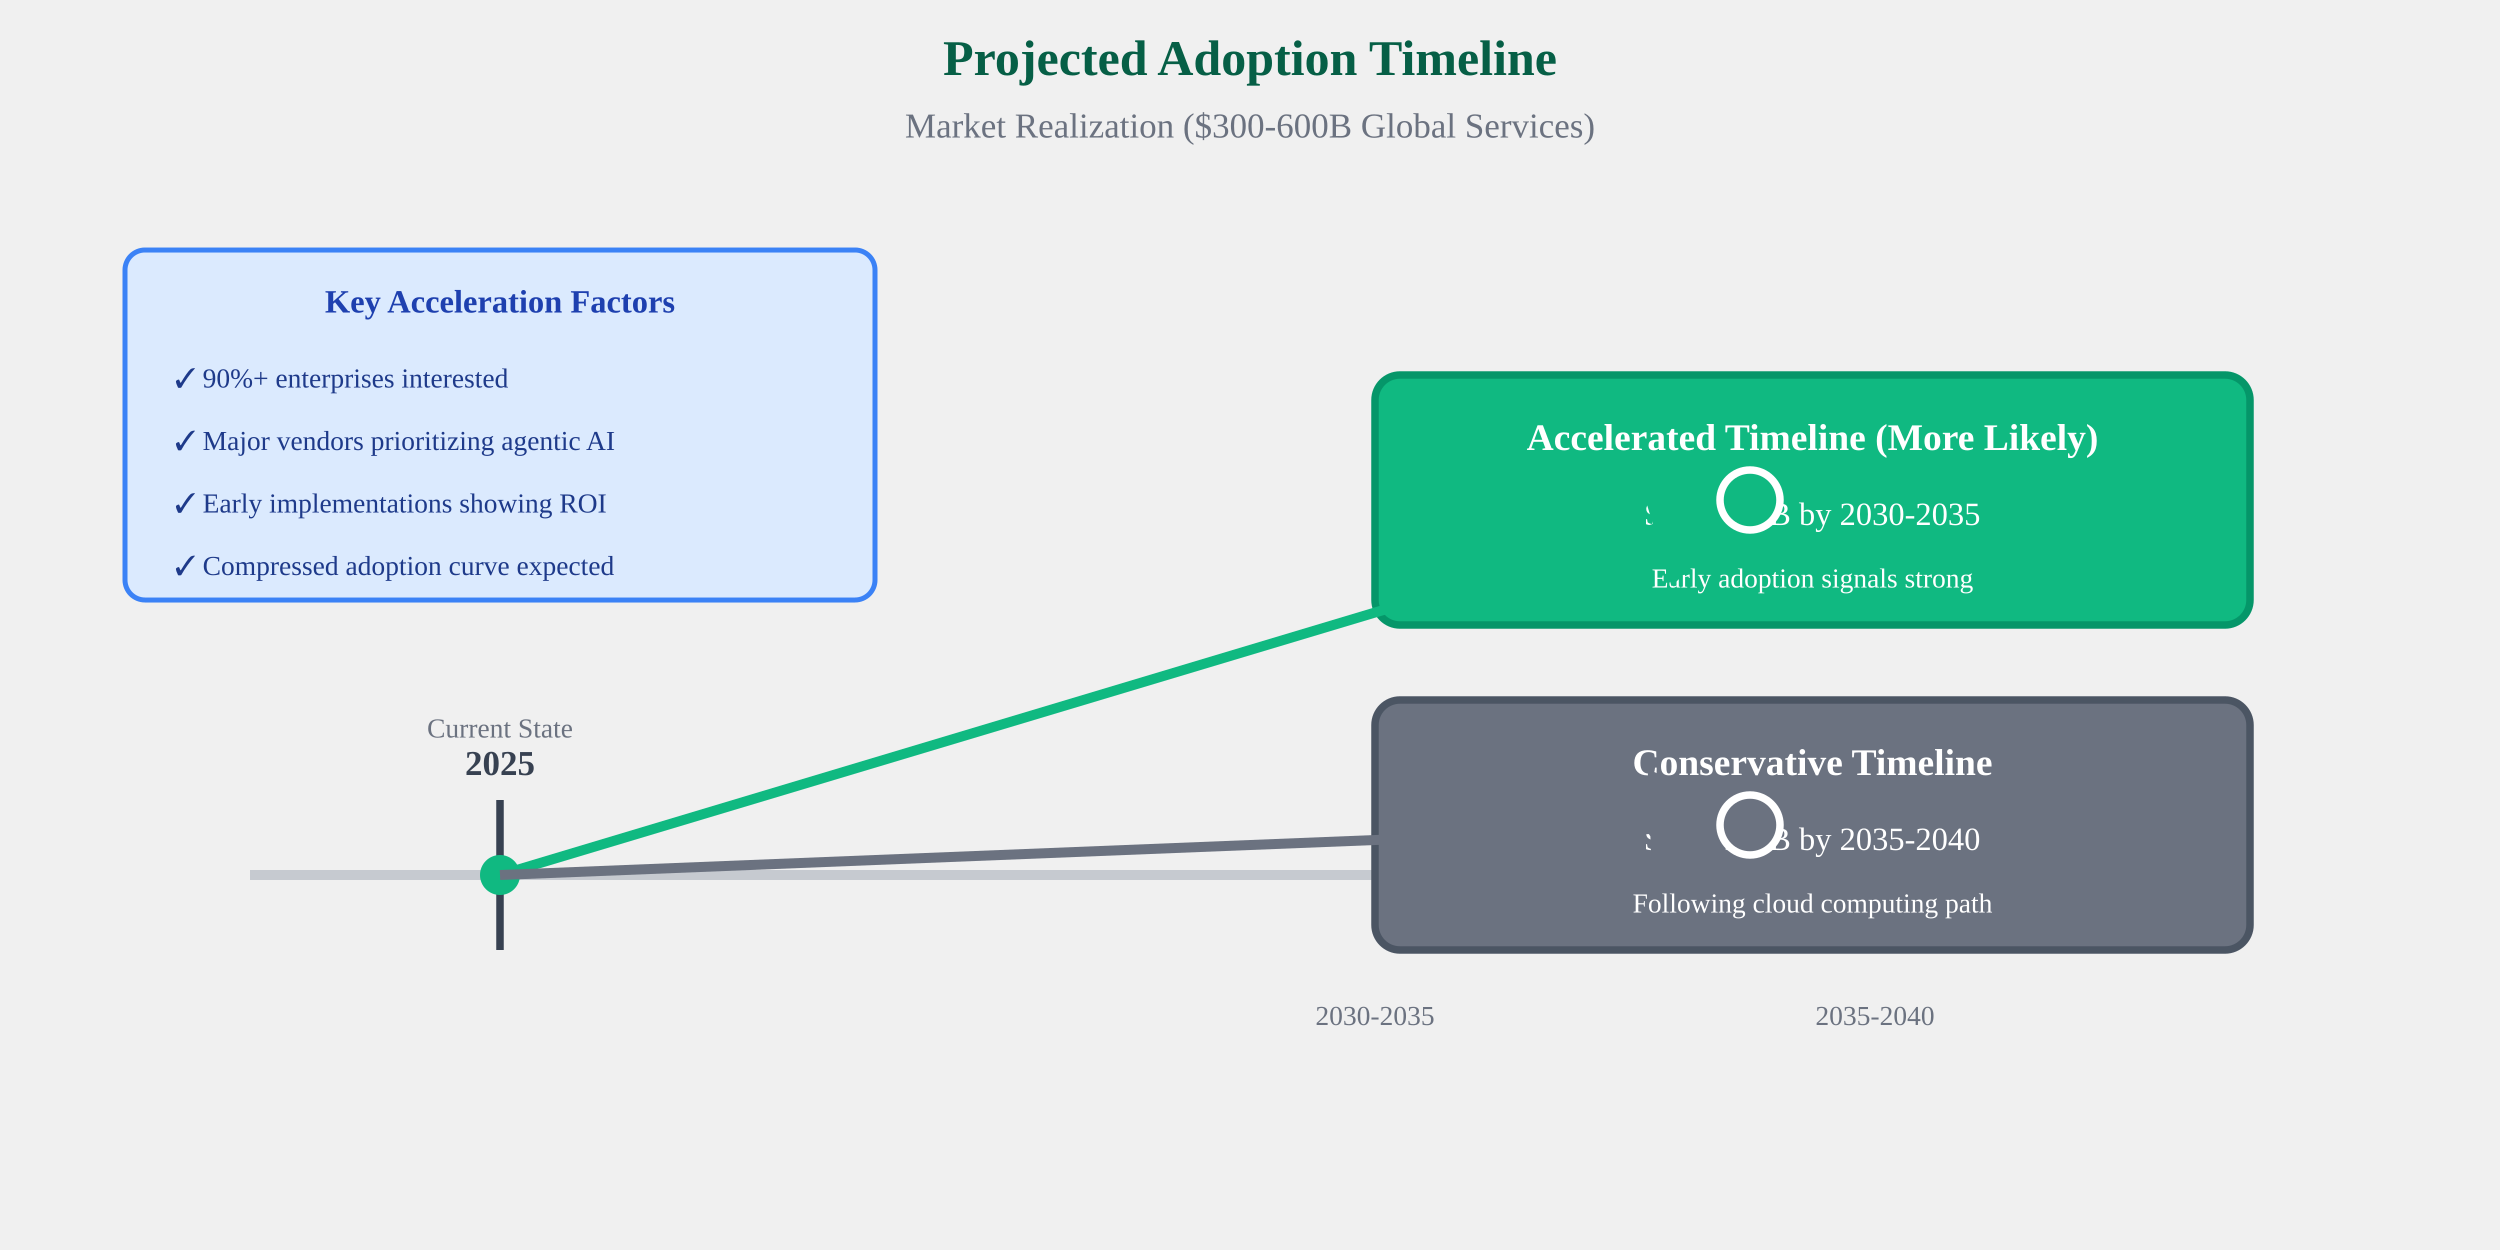
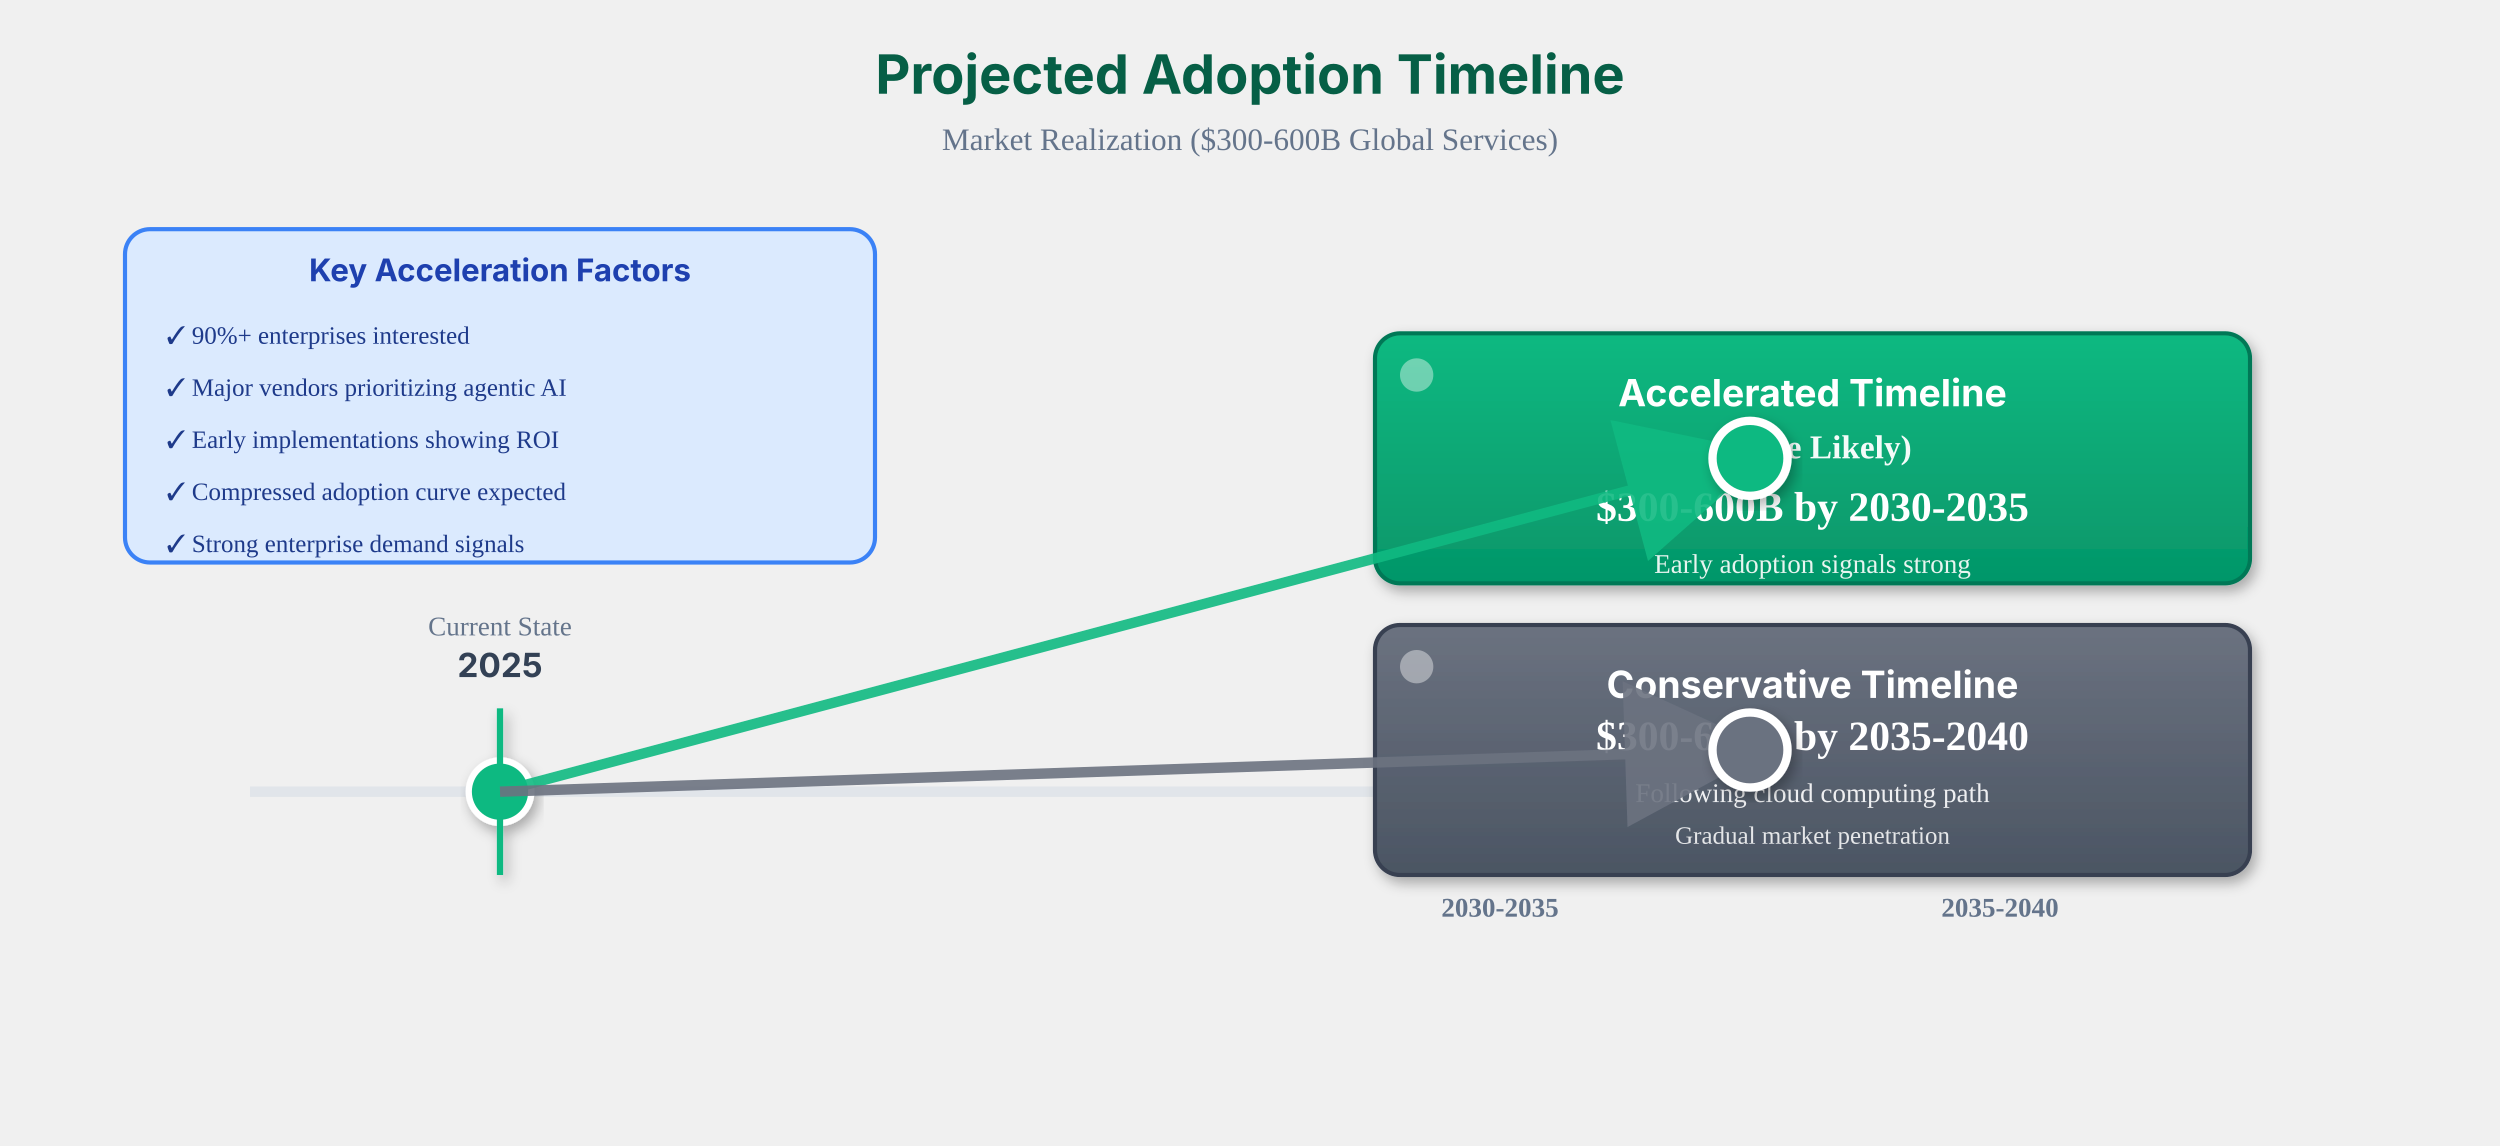
- <svg xmlns="http://www.w3.org/2000/svg" viewBox="0 0 1000 500" style="max-width: 100%; height: auto;">
-   <text x="500" y="30" text-anchor="middle" fill="#065f46" font-size="20" font-weight="bold">Projected Adoption Timeline</text>
-   <text x="500" y="55" text-anchor="middle" fill="#6b7280" font-size="14">Market Realization ($300-600B Global Services)</text>
-   <line x1="100" y1="350" x2="900" y2="350" stroke="#9ca3af" stroke-width="4" opacity="0.5" />
-   <line x1="200" y1="320" x2="200" y2="380" stroke="#374151" stroke-width="3" />
-   <circle cx="200" cy="350" r="8" fill="#10b981" />
-   <text x="200" y="310" text-anchor="middle" fill="#374151" font-size="14" font-weight="bold">2025</text>
-   <text x="200" y="295" text-anchor="middle" fill="#6b7280" font-size="11">Current State</text>
-   <rect x="50" y="100" width="300" height="140" rx="8" fill="#dbeafe" stroke="#3b82f6" stroke-width="2" />
-   <text x="200" y="125" text-anchor="middle" fill="#1e40af" font-size="13" font-weight="bold">Key Acceleration Factors</text>
-   <text x="70" y="155" fill="#1e3a8a" font-size="11">✓ 90%+ enterprises interested</text>
-   <text x="70" y="180" fill="#1e3a8a" font-size="11">✓ Major vendors prioritizing agentic AI</text>
-   <text x="70" y="205" fill="#1e3a8a" font-size="11">✓ Early implementations showing ROI</text>
-   <text x="70" y="230" fill="#1e3a8a" font-size="11">✓ Compressed adoption curve expected</text>
-   <rect x="550" y="150" width="350" height="100" rx="10" fill="#10b981" stroke="#059669" stroke-width="3" />
-   <text x="725" y="180" text-anchor="middle" fill="white" font-size="15" font-weight="bold">Accelerated Timeline (More Likely)</text>
-   <text x="725" y="210" text-anchor="middle" fill="white" font-size="13">$300-600B by 2030-2035</text>
-   <text x="725" y="235" text-anchor="middle" fill="white" font-size="11">Early adoption signals strong</text>
-   <rect x="550" y="280" width="350" height="100" rx="10" fill="#6b7280" stroke="#4b5563" stroke-width="3" />
-   <text x="725" y="310" text-anchor="middle" fill="white" font-size="15" font-weight="bold">Conservative Timeline</text>
-   <text x="725" y="340" text-anchor="middle" fill="white" font-size="13">$300-600B by 2035-2040</text>
-   <text x="725" y="365" text-anchor="middle" fill="white" font-size="11">Following cloud computing path</text>
-   <path d="M 200 350 L 700 200" stroke="#10b981" stroke-width="4" fill="none" marker-end="url(#arrow-green)" />
-   <path d="M 200 350 L 700 330" stroke="#6b7280" stroke-width="4" fill="none" marker-end="url(#arrow-gray)" />
+ <svg xmlns="http://www.w3.org/2000/svg" viewBox="0 0 1200 550" style="max-width: 100%; height: auto; background: linear-gradient(135deg, #f0fdf4 0%, #ffffff 100%);">
  <defs>
-     <marker id="arrow-green" markerWidth="12" markerHeight="12" refX="10" refY="6" orient="auto">
-       <polygon points="0 0, 12 6, 0 12" fill="#10b981" />
+     <linearGradient id="accelGrad" x1="0%" y1="0%" x2="0%" y2="100%">
+       <stop offset="0%" style="stop-color:#10b981;stop-opacity:1" />
+       <stop offset="100%" style="stop-color:#059669;stop-opacity:1" />
+     </linearGradient>
+     <linearGradient id="consGrad" x1="0%" y1="0%" x2="0%" y2="100%">
+       <stop offset="0%" style="stop-color:#6b7280;stop-opacity:1" />
+       <stop offset="100%" style="stop-color:#4b5563;stop-opacity:1" />
+     </linearGradient>
+     <filter id="timelineShadow" x="-20%" y="-20%" width="140%" height="140%">
+       <feGaussianBlur in="SourceAlpha" stdDeviation="3" />
+       <feOffset dx="2" dy="3" result="offsetblur" />
+       <feComponentTransfer>
+         <feFuncA type="linear" slope="0.3" />
+       </feComponentTransfer>
+       <feMerge>
+         <feMergeNode />
+         <feMergeNode in="SourceGraphic" />
+       </feMerge>
+     </filter>
+     <marker id="arrowGreen" markerWidth="14" markerHeight="14" refX="12" refY="7" orient="auto">
+       <polygon points="0 0, 14 7, 0 14" fill="#10b981" />
    </marker>
-     <marker id="arrow-gray" markerWidth="12" markerHeight="12" refX="10" refY="6" orient="auto">
-       <polygon points="0 0, 12 6, 0 12" fill="#6b7280" />
+     <marker id="arrowGray" markerWidth="14" markerHeight="14" refX="12" refY="7" orient="auto">
+       <polygon points="0 0, 14 7, 0 14" fill="#6b7280" />
    </marker>
  </defs>
-   <circle cx="700" cy="200" r="12" fill="#10b981" stroke="white" stroke-width="3" />
-   <circle cx="700" cy="330" r="12" fill="#6b7280" stroke="white" stroke-width="3" />
-   <text x="550" y="410" text-anchor="middle" fill="#6b7280" font-size="11">2030-2035</text>
-   <text x="750" y="410" text-anchor="middle" fill="#6b7280" font-size="11">2035-2040</text>
+   <text x="600" y="45" text-anchor="middle" fill="#065f46" font-size="26" font-weight="700" font-family="system-ui, -apple-system, sans-serif">Projected Adoption Timeline</text>
+   <text x="600" y="72" text-anchor="middle" fill="#64748b" font-size="15" font-weight="500">Market Realization ($300-600B Global Services)</text>
+   <line x1="120" y1="380" x2="1080" y2="380" stroke="#cbd5e1" stroke-width="5" opacity="0.4" />
+   <g filter="url(#timelineShadow)">
+     <circle cx="240" cy="380" r="15" fill="#10b981" stroke="white" stroke-width="3" />
+     <line x1="240" y1="340" x2="240" y2="420" stroke="#10b981" stroke-width="3" />
+   </g>
+   <text x="240" y="325" text-anchor="middle" fill="#334155" font-size="16" font-weight="700" font-family="system-ui, -apple-system, sans-serif">2025</text>
+   <text x="240" y="305" text-anchor="middle" fill="#64748b" font-size="13" font-weight="500">Current State</text>
+   <rect x="60" y="110" width="360" height="160" rx="12" fill="#dbeafe" stroke="#3b82f6" stroke-width="2" />
+   <text x="240" y="135" text-anchor="middle" fill="#1e40af" font-size="15" font-weight="700" font-family="system-ui, -apple-system, sans-serif">Key Acceleration Factors</text>
+   <text x="80" y="165" fill="#1e3a8a" font-size="12" font-weight="500">✓ 90%+ enterprises interested</text>
+   <text x="80" y="190" fill="#1e3a8a" font-size="12" font-weight="500">✓ Major vendors prioritizing agentic AI</text>
+   <text x="80" y="215" fill="#1e3a8a" font-size="12" font-weight="500">✓ Early implementations showing ROI</text>
+   <text x="80" y="240" fill="#1e3a8a" font-size="12" font-weight="500">✓ Compressed adoption curve expected</text>
+   <text x="80" y="265" fill="#1e3a8a" font-size="12" font-weight="500">✓ Strong enterprise demand signals</text>
+   <g filter="url(#timelineShadow)">
+     <rect x="660" y="160" width="420" height="120" rx="12" fill="url(#accelGrad)" stroke="#047857" stroke-width="2" />
+     <circle cx="680" cy="180" r="8" fill="rgba(255,255,255,0.4)" />
+     <text x="870" y="195" text-anchor="middle" fill="white" font-size="18" font-weight="700" font-family="system-ui, -apple-system, sans-serif">Accelerated Timeline</text>
+     <text x="870" y="220" text-anchor="middle" fill="rgba(255,255,255,0.95)" font-size="16" font-weight="600">(More Likely)</text>
+     <text x="870" y="250" text-anchor="middle" fill="white" font-size="20" font-weight="700">$300-600B by 2030-2035</text>
+     <text x="870" y="275" text-anchor="middle" fill="rgba(255,255,255,0.9)" font-size="13">Early adoption signals strong</text>
+   </g>
+   <g filter="url(#timelineShadow)">
+     <rect x="660" y="300" width="420" height="120" rx="12" fill="url(#consGrad)" stroke="#374151" stroke-width="2" />
+     <circle cx="680" cy="320" r="8" fill="rgba(255,255,255,0.4)" />
+     <text x="870" y="335" text-anchor="middle" fill="white" font-size="18" font-weight="700" font-family="system-ui, -apple-system, sans-serif">Conservative Timeline</text>
+     <text x="870" y="360" text-anchor="middle" fill="white" font-size="20" font-weight="700">$300-600B by 2035-2040</text>
+     <text x="870" y="385" text-anchor="middle" fill="rgba(255,255,255,0.9)" font-size="13">Following cloud computing path</text>
+     <text x="870" y="405" text-anchor="middle" fill="rgba(255,255,255,0.85)" font-size="12">Gradual market penetration</text>
+   </g>
+   <path d="M 240 380 L 840 220" stroke="#10b981" stroke-width="5" fill="none" marker-end="url(#arrowGreen)" opacity="0.9" />
+   <path d="M 240 380 L 840 360" stroke="#6b7280" stroke-width="5" fill="none" marker-end="url(#arrowGray)" opacity="0.9" />
+   <circle cx="840" cy="220" r="18" fill="#10b981" stroke="white" stroke-width="4" filter="url(#timelineShadow)" />
+   <circle cx="840" cy="360" r="18" fill="#6b7280" stroke="white" stroke-width="4" filter="url(#timelineShadow)" />
+   <text x="720" y="440" text-anchor="middle" fill="#64748b" font-size="13" font-weight="600">2030-2035</text>
+   <text x="960" y="440" text-anchor="middle" fill="#64748b" font-size="13" font-weight="600">2035-2040</text>
</svg>
